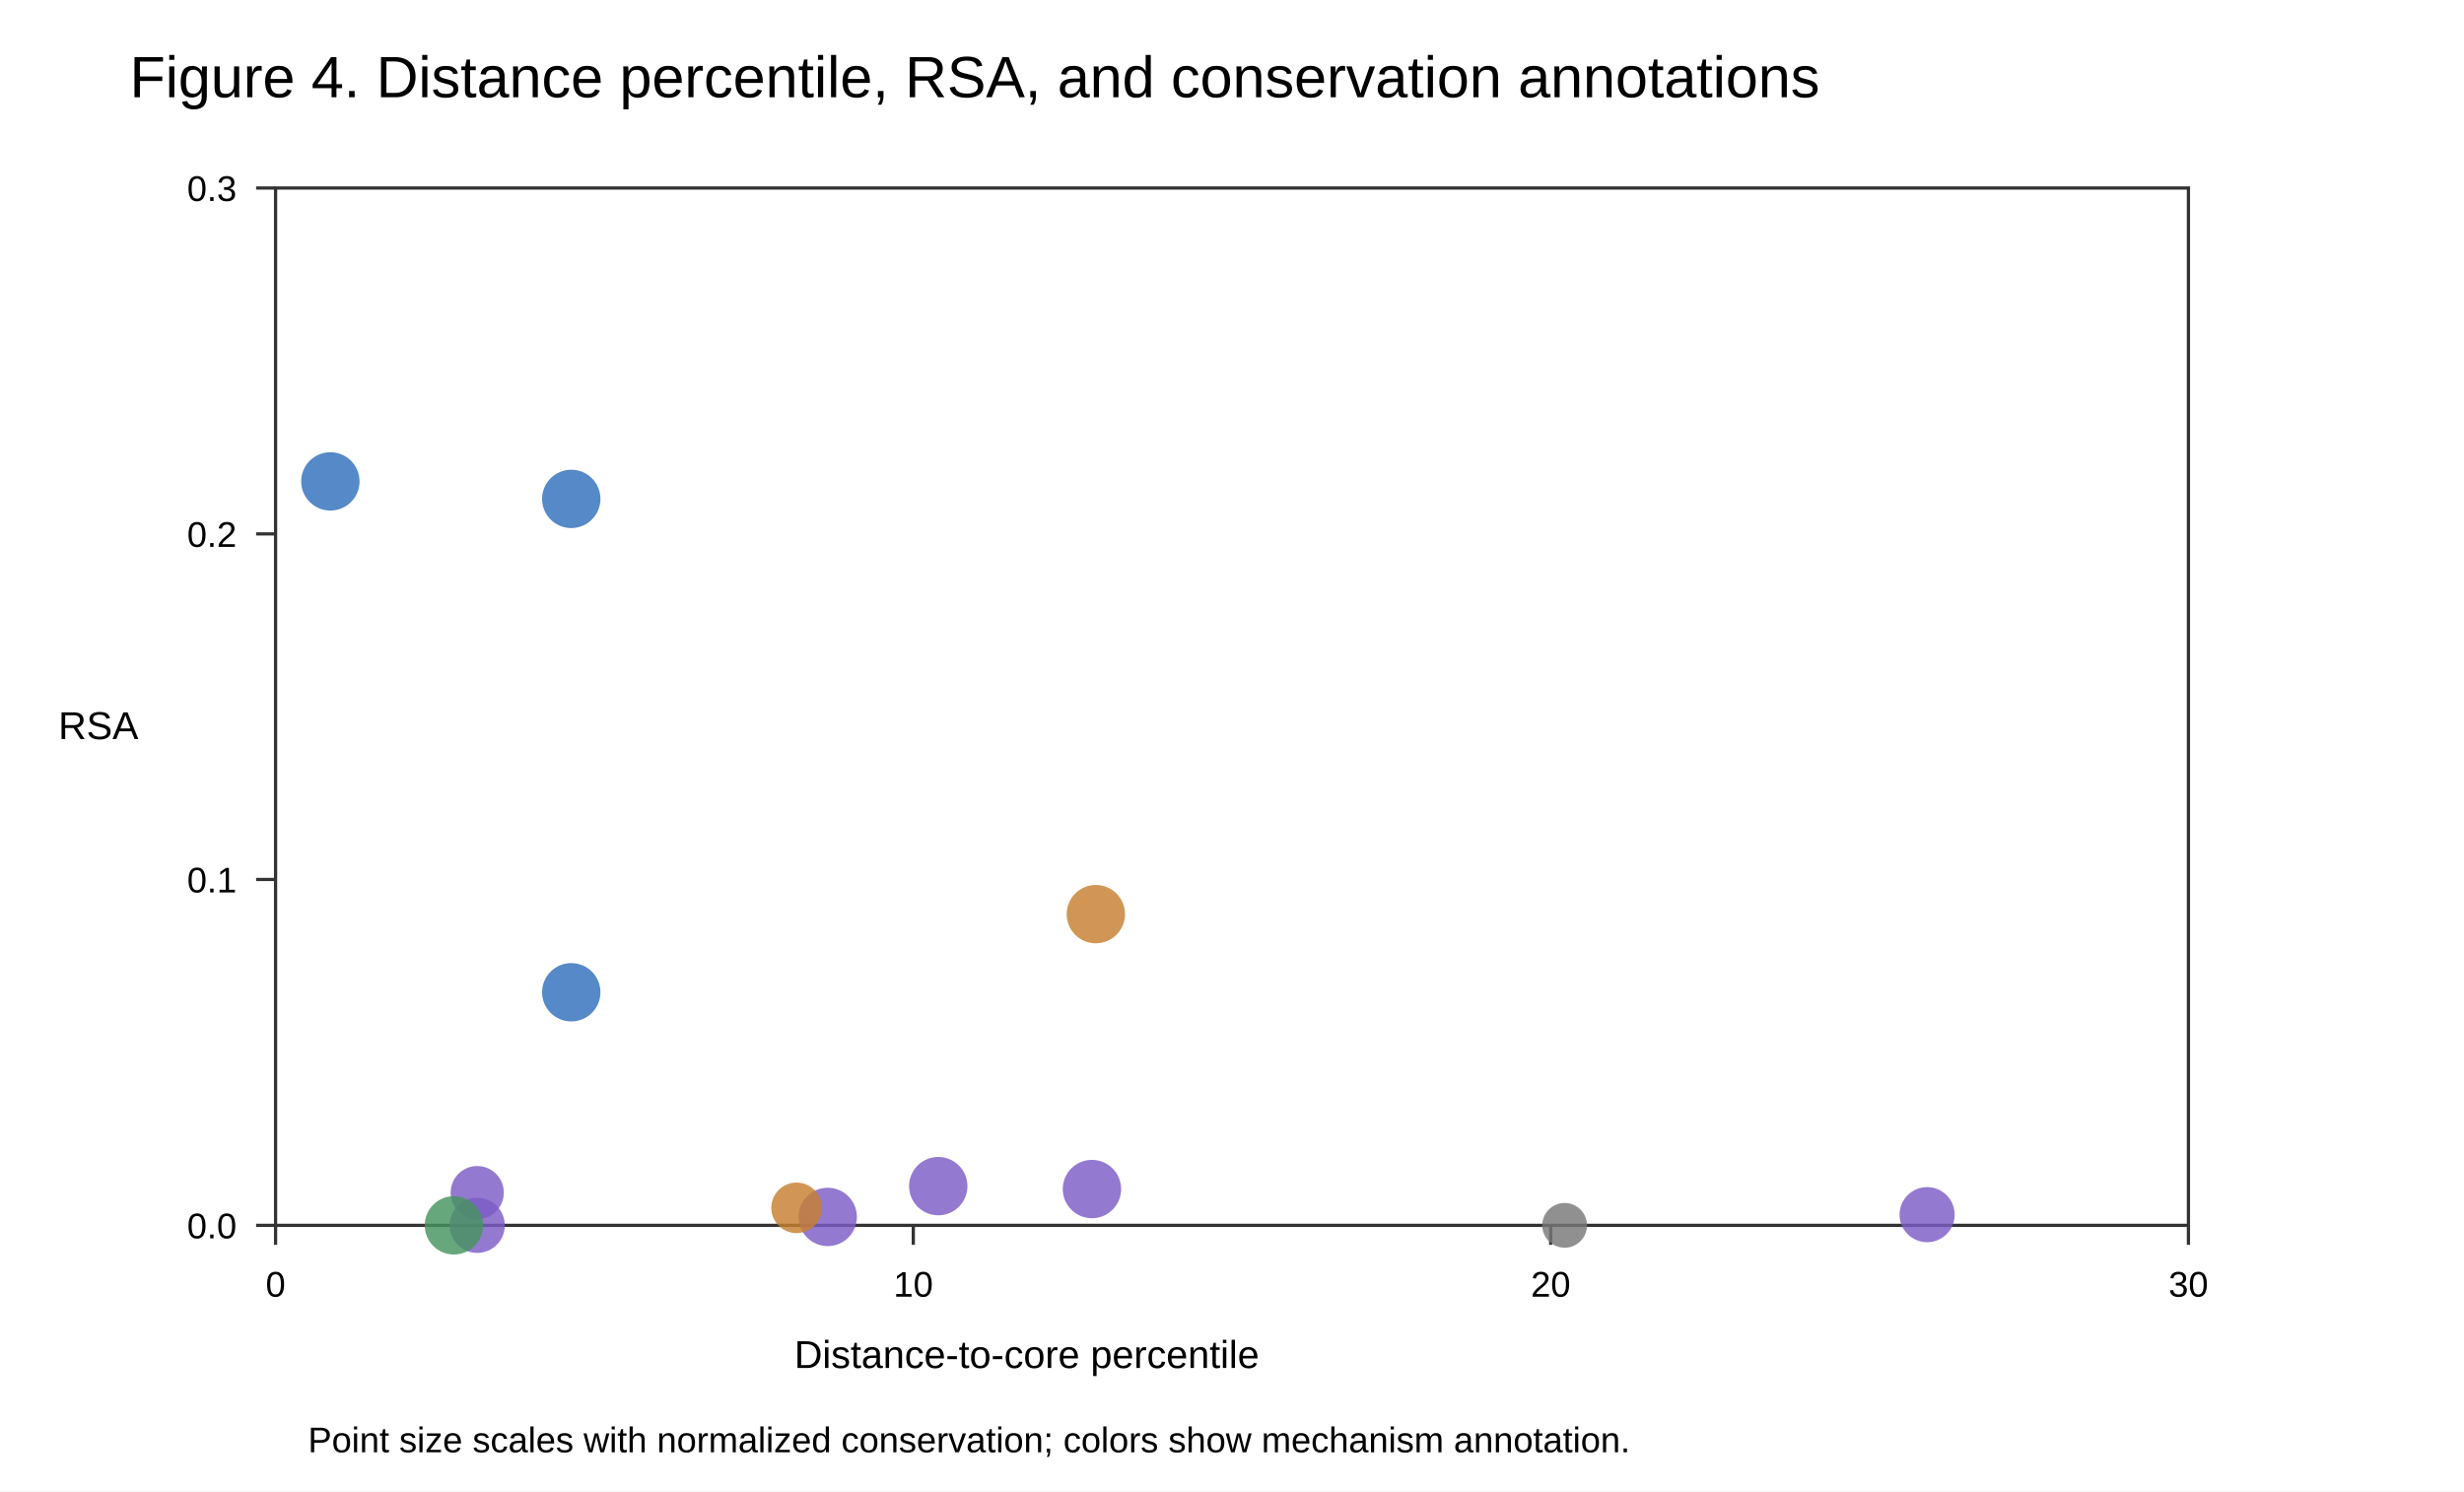
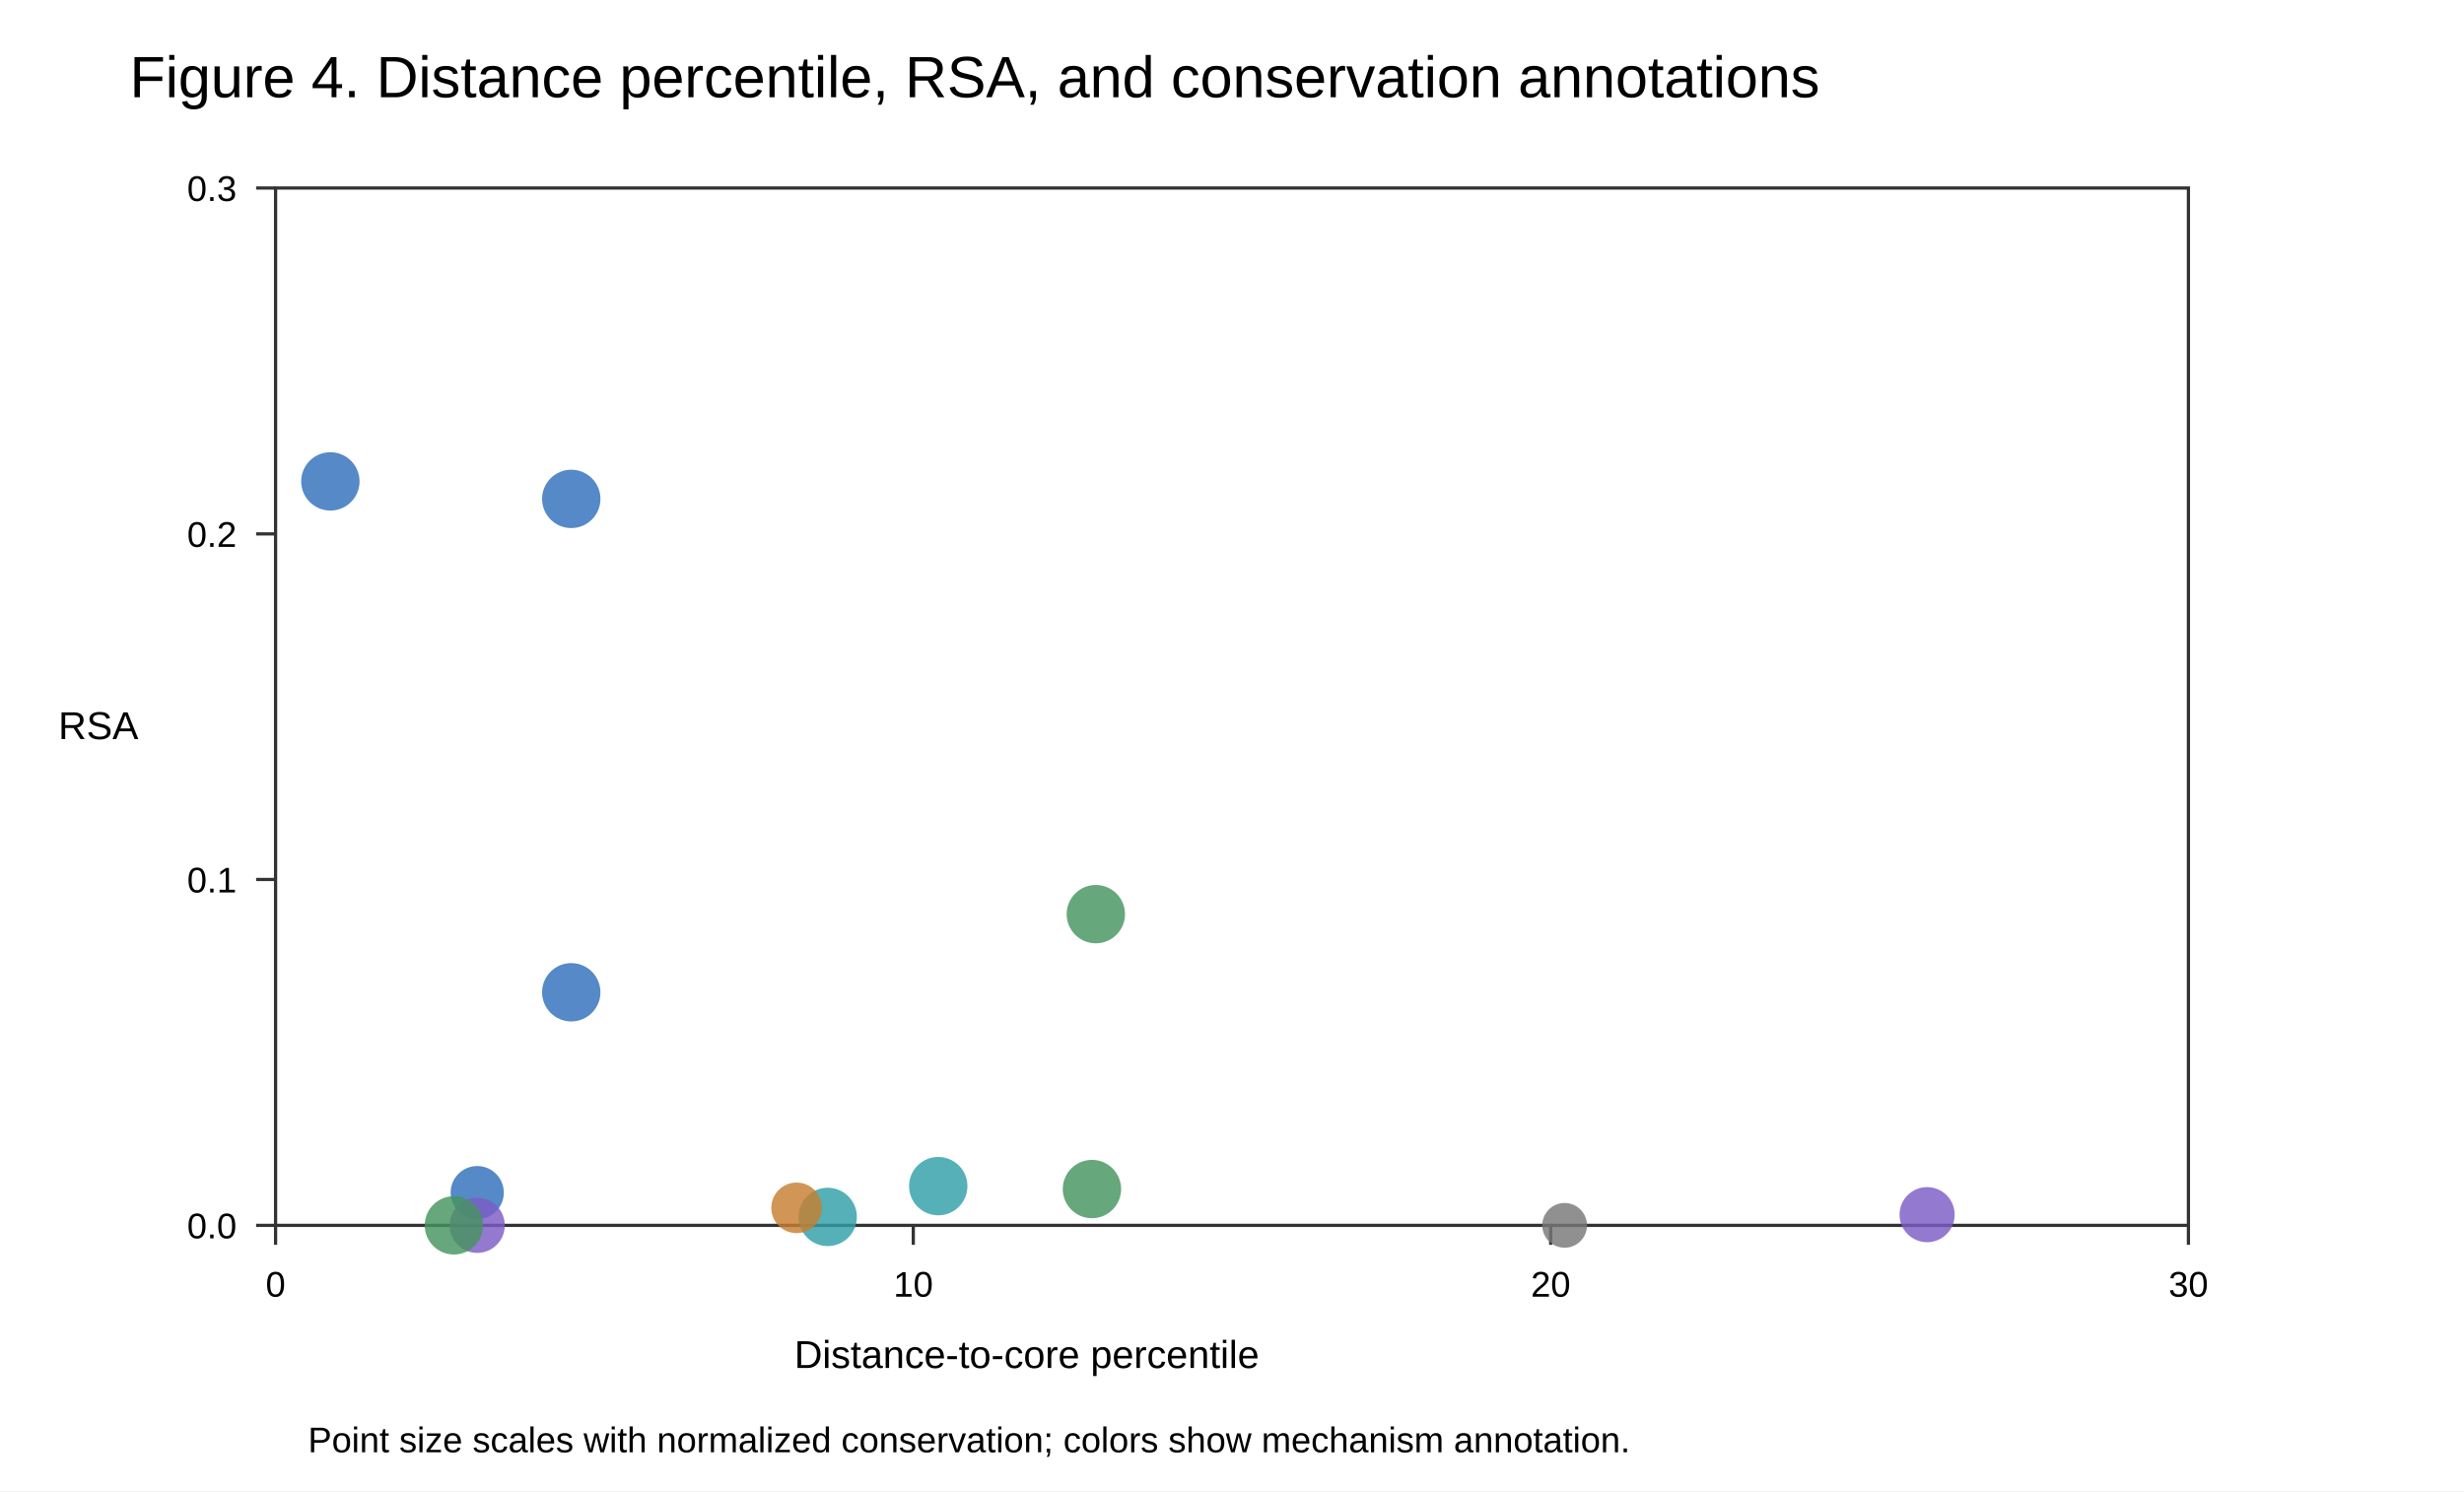
<svg xmlns="http://www.w3.org/2000/svg" width="760" height="460" viewBox="0 0 760 460">
  <rect width="100%" height="100%" fill="white" />
  <text x="40.0" y="30.0" font-size="18" font-family="Arial, sans-serif" text-anchor="start">Figure 4. Distance percentile, RSA, and conservation annotations</text>
  <rect x="85" y="58" width="590" height="320" fill="none" stroke="#333" />
  <line x1="85.0" y1="378" x2="85.0" y2="384" stroke="#333" />
  <text x="85.0" y="400.0" font-size="11" font-family="Arial, sans-serif" text-anchor="middle">0</text>
  <line x1="281.7" y1="378" x2="281.7" y2="384" stroke="#333" />
  <text x="281.7" y="400.0" font-size="11" font-family="Arial, sans-serif" text-anchor="middle">10</text>
  <line x1="478.3" y1="378" x2="478.3" y2="384" stroke="#333" />
  <text x="478.3" y="400.0" font-size="11" font-family="Arial, sans-serif" text-anchor="middle">20</text>
  <line x1="675.0" y1="378" x2="675.0" y2="384" stroke="#333" />
  <text x="675.0" y="400.0" font-size="11" font-family="Arial, sans-serif" text-anchor="middle">30</text>
  <line x1="79" y1="378.0" x2="85" y2="378.0" stroke="#333" />
  <text x="73.0" y="382.0" font-size="11" font-family="Arial, sans-serif" text-anchor="end">0.0</text>
  <line x1="79" y1="271.3" x2="85" y2="271.3" stroke="#333" />
  <text x="73.0" y="275.3" font-size="11" font-family="Arial, sans-serif" text-anchor="end">0.1</text>
  <line x1="79" y1="164.7" x2="85" y2="164.7" stroke="#333" />
  <text x="73.0" y="168.7" font-size="11" font-family="Arial, sans-serif" text-anchor="end">0.2</text>
  <line x1="79" y1="58.0" x2="85" y2="58.0" stroke="#333" />
  <text x="73.0" y="62.0" font-size="11" font-family="Arial, sans-serif" text-anchor="end">0.3</text>
-   <circle cx="147.2" cy="367.9" r="8.2" fill="#7b5bc6" opacity="0.82" />
+   <circle cx="147.2" cy="367.9" r="8.2" fill="#2f6fbb" opacity="0.82" />
  <circle cx="147.2" cy="378.0" r="8.5" fill="#7b5bc6" opacity="0.82" />
-   <circle cx="255.3" cy="375.4" r="9.0" fill="#7b5bc6" opacity="0.82" />
-   <circle cx="289.4" cy="365.9" r="9.0" fill="#7b5bc6" opacity="0.82" />
-   <circle cx="336.8" cy="366.8" r="9.0" fill="#7b5bc6" opacity="0.82" />
+   <circle cx="255.3" cy="375.4" r="9.0" fill="#2f9fa8" opacity="0.82" />
+   <circle cx="289.4" cy="365.9" r="9.0" fill="#2f9fa8" opacity="0.82" />
+   <circle cx="336.8" cy="366.8" r="9.0" fill="#46945f" opacity="0.82" />
  <circle cx="594.4" cy="374.7" r="8.5" fill="#7b5bc6" opacity="0.82" />
  <circle cx="176.2" cy="306.1" r="9.0" fill="#2f6fbb" opacity="0.82" />
  <circle cx="176.2" cy="153.9" r="9.0" fill="#2f6fbb" opacity="0.82" />
-   <circle cx="338.0" cy="282.0" r="9.0" fill="#c77f2f" opacity="0.82" />
+   <circle cx="338.0" cy="282.0" r="9.0" fill="#46945f" opacity="0.82" />
  <circle cx="101.9" cy="148.5" r="9.0" fill="#2f6fbb" opacity="0.82" />
  <circle cx="140.0" cy="378.0" r="9.0" fill="#46945f" opacity="0.82" />
  <circle cx="245.7" cy="372.6" r="7.8" fill="#c77f2f" opacity="0.82" />
  <circle cx="482.6" cy="378.0" r="6.9" fill="#777777" opacity="0.82" />
  <text x="245.0" y="422.0" font-size="12" font-family="Arial, sans-serif" text-anchor="start">Distance-to-core percentile</text>
  <text x="18.0" y="228.0" font-size="12" font-family="Arial, sans-serif" text-anchor="start">RSA</text>
  <text x="95.0" y="448.0" font-size="11" font-family="Arial, sans-serif" text-anchor="start">Point size scales with normalized conservation; colors show mechanism annotation.</text>
</svg>
